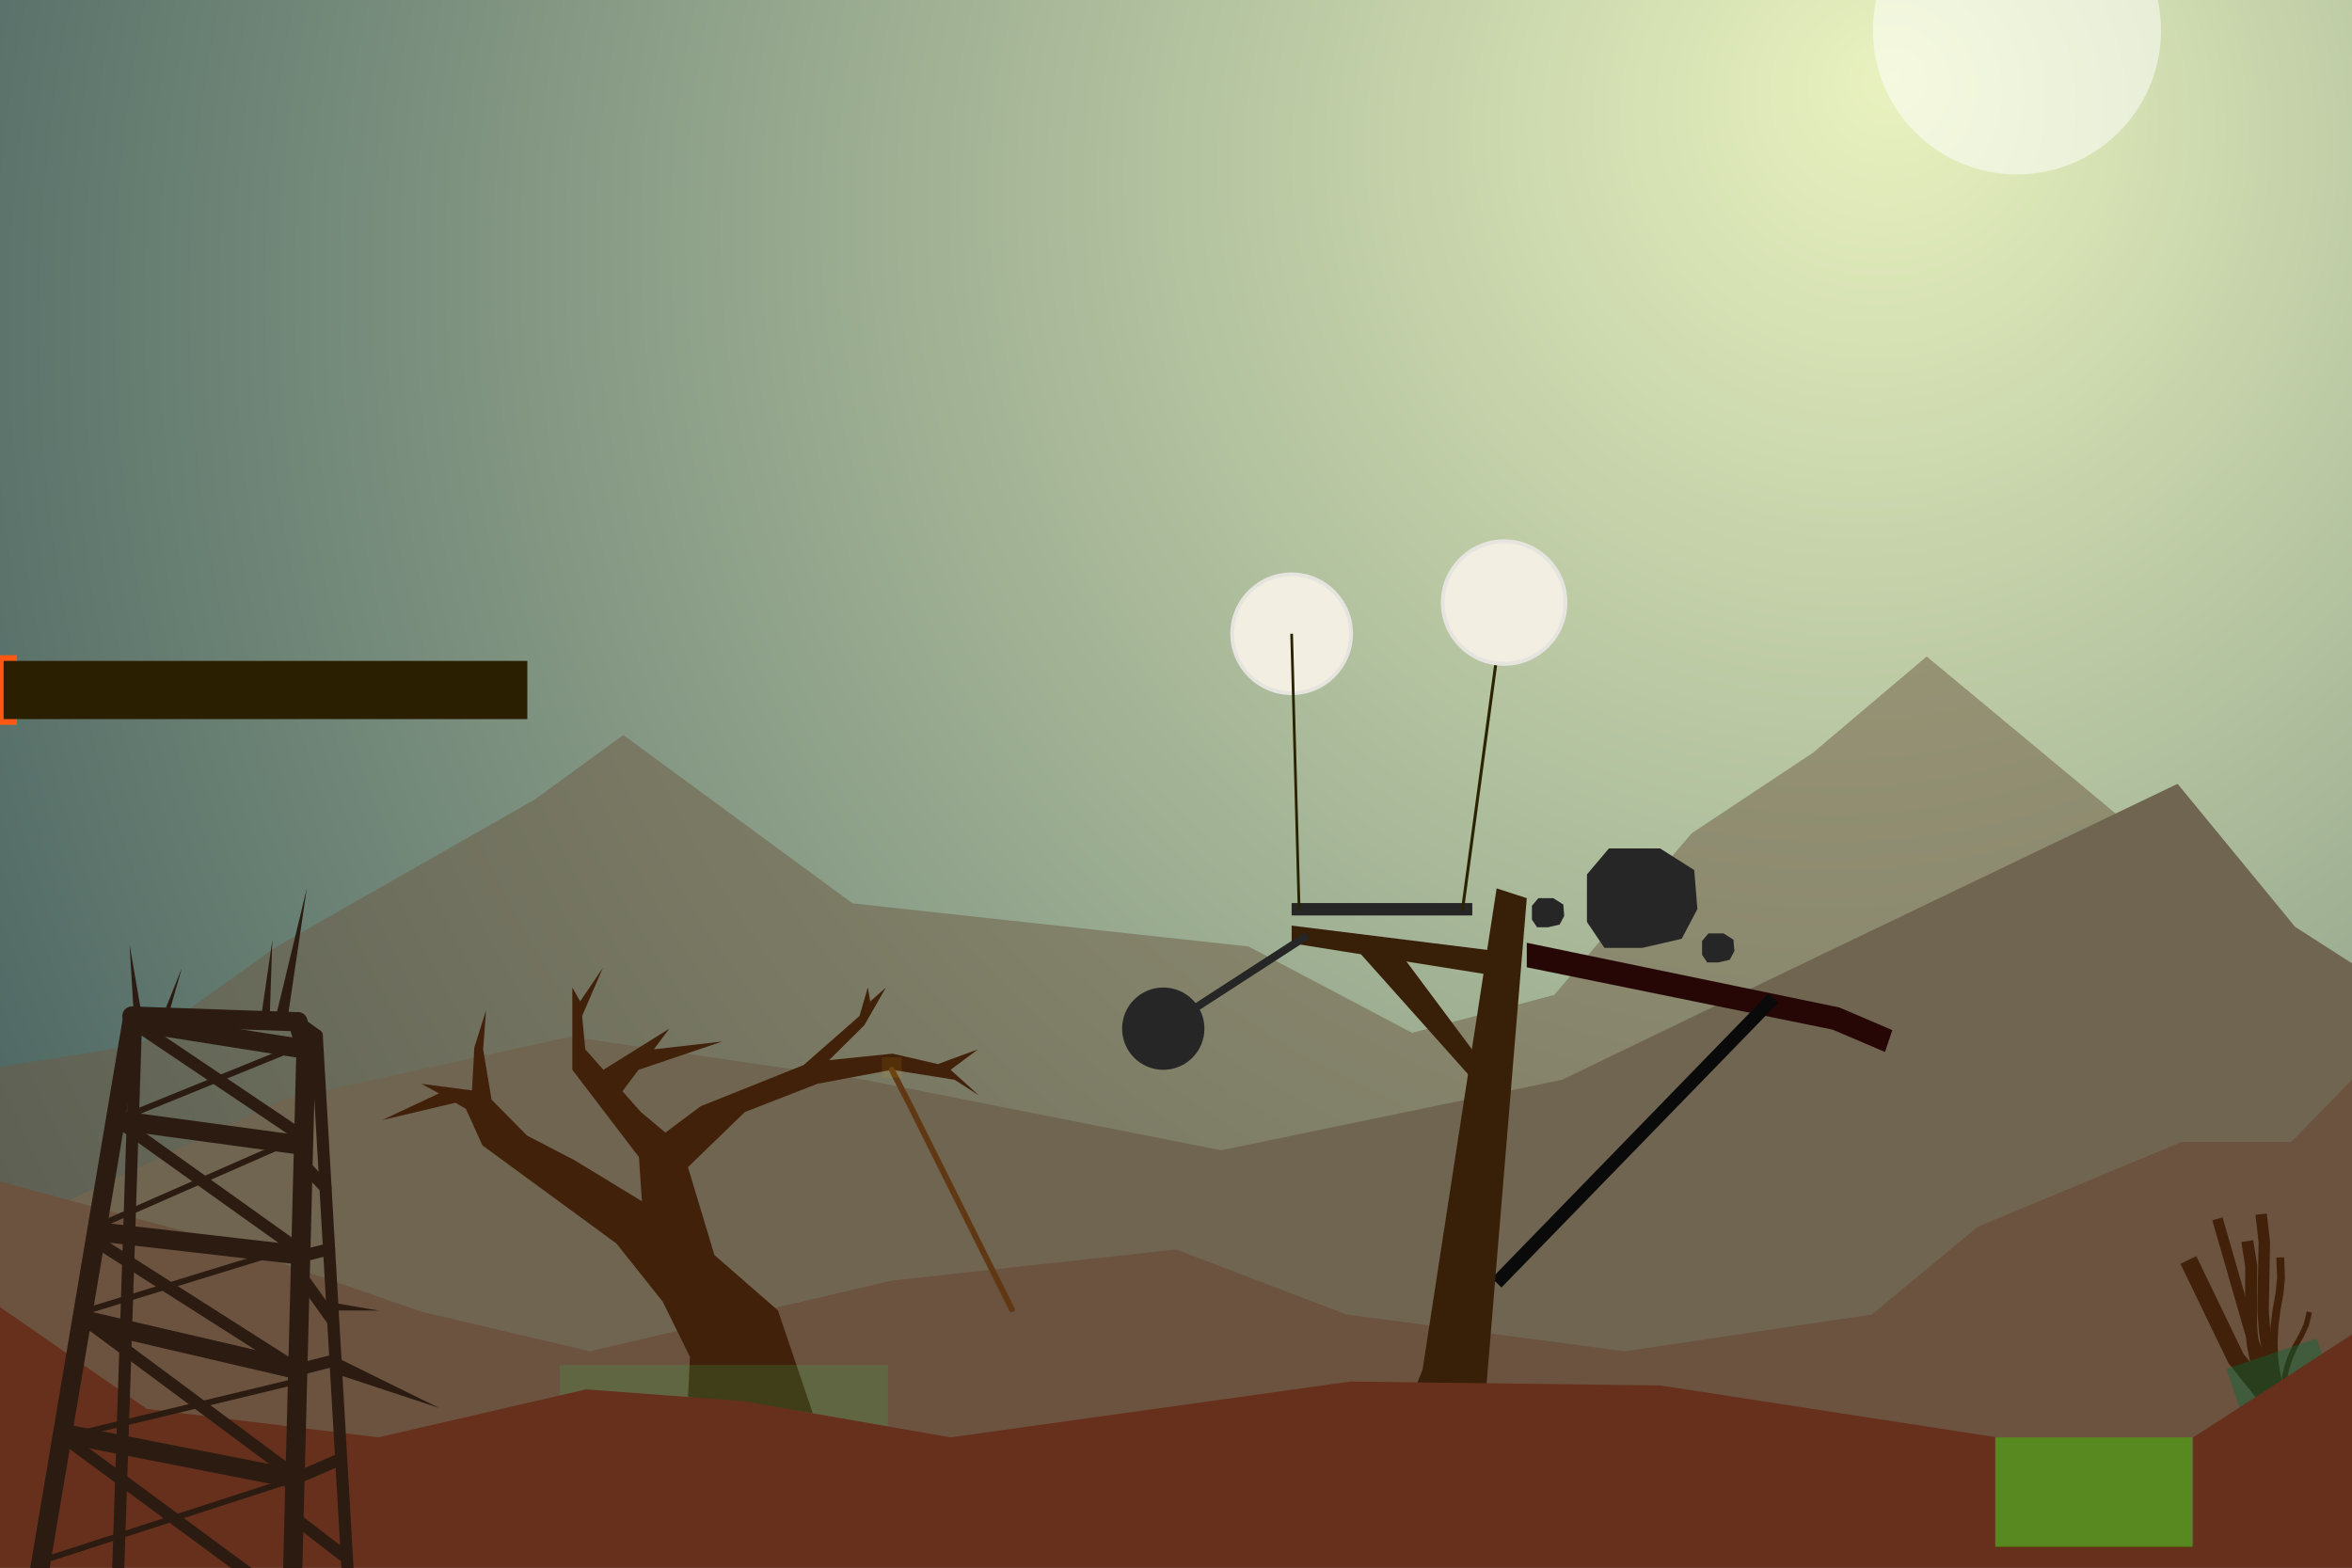
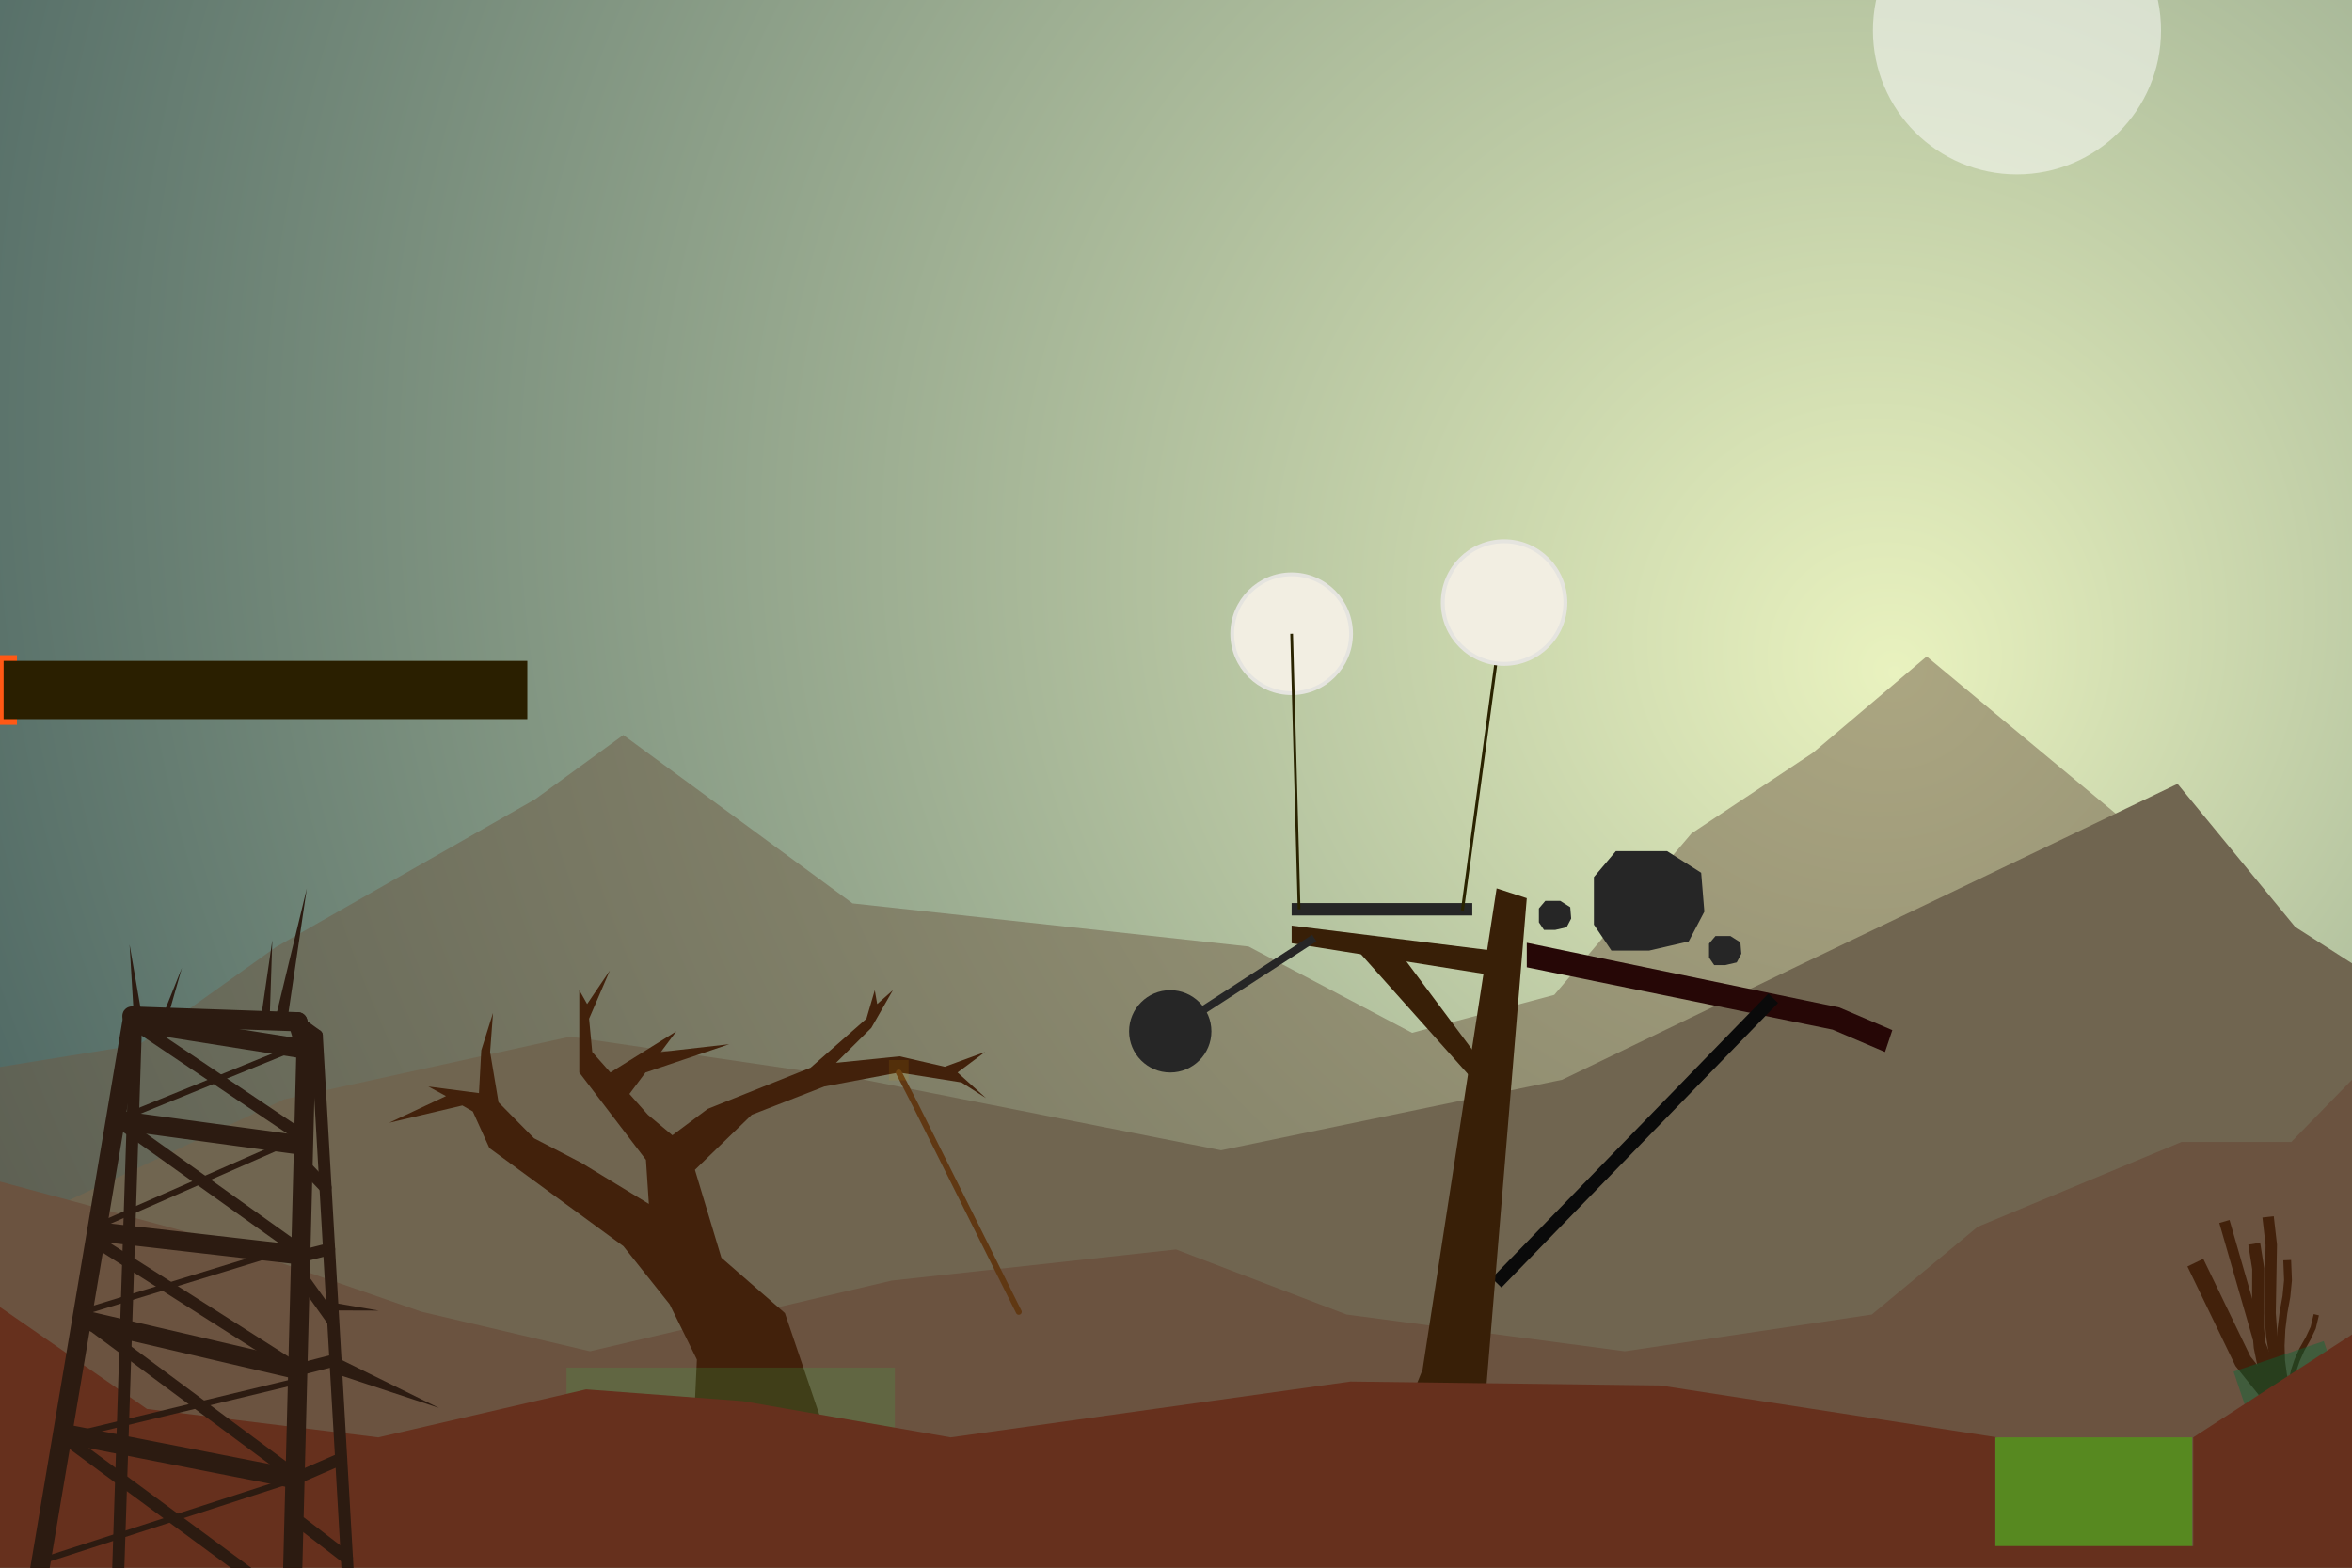
<svg xmlns="http://www.w3.org/2000/svg" version="1.1" id="Layer_1" x="0px" y="0px" width="1200px" height="800px" viewBox="0 0 1200 800" enable-background="new 0 0 1200 800" xml:space="preserve">
  <g id="back">
-     <radialGradient id="SVGID_1_" cx="144.09" cy="-261.496" r="1086.459" fx="241.867" fy="-422.145" gradientTransform="matrix(0.9714 0 0 0.9489 732.0475 439.3724)" gradientUnits="userSpaceOnUse">
+     <radialGradient id="SVGID_1_" cx="-408.766" cy="1387.637" r="1086.459" fx="-310.989" fy="1226.988" gradientTransform="matrix(0.9714 0 0 -0.9489 1269.091 1507.966)" gradientUnits="userSpaceOnUse">
      <stop offset="0" style="stop-color:#E9F2BF" />
      <stop offset="1" style="stop-color:#415C5C" />
    </radialGradient>
    <rect fill="url(#SVGID_1_)" width="1200" height="800" />
    <polygon id="ghost-mountains" opacity="0.5" fill="#6D5A44" enable-background="new    " points="0,544.48 71,533.041 141,483.135    273,407.88 318.003,375.081 435,461 637,483 720.484,527.07 793,507.691 863,425.308 925,384.114 983,335 1145,469.668    1179,504.522 1200,509.202 1200,800 0,800  " />
    <polygon fill="#706550" points="0,629 145,561 291,529 441,551 623,587 797,551 913,495 1111,400 1171,473 1200,491.6 1200,800    0,800  " />
    <polygon fill="#6B5340" points="0,602.965 107,631.835 215,669.365 301,689.574 455,653.487 600,637.608 687,670.809 829,689.574    955,670.809 1009,626.061 1113,582.757 1169,582.757 1200,551 1200,800 0,800  " />
    <circle opacity="0.5" fill="#FFFFFF" enable-background="new    " cx="1029.07" cy="15.5" r="73.497" />
+     <g id="static_2_">
+       <polygon fill="#381F07" points="659,472.334 763.584,485.346 763.584,498.012 659,481.334   " />
+       <g>
+         <polygon fill="#381F07" points="688,479.834 709.5,479.834 763.584,552.346 763.584,564.512    " />
+       </g>
+       <g>
+         <polygon id="static_1_" fill="#260706" points="778.971,481.112 938.477,514.125 965.465,525.678 961.74,536.84 935.014,525.43      778.971,493.617    " />
+         <line id="static-concon" fill="none" stroke="#0A0A0A" stroke-width="6.865" stroke-miterlimit="10" x1="763.584" y1="654.639" x2="904.713" y2="509.422" />
+       </g>
+       <polygon fill="#381F07" points="763.584,453.34 725.792,698.985 711.292,734.821 756.084,734.821 778.971,458.345   " />
+     </g>
  </g>
-   <g id="static_2_">
-     <polygon fill="#381F07" points="659,472.334 763.584,485.346 763.584,498.012 659,481.334  " />
+   <g id="moving">
    <g>
-       <polygon fill="#381F07" points="688,479.834 709.5,479.834 763.584,552.346 763.584,564.512   " />
+       <circle id="hard" fill="#262626" cx="597.06" cy="526.295" r="21" />
+       <line id="constraint" fill="none" stroke="#262626" stroke-width="4" stroke-miterlimit="10" x1="597.06" y1="526.295" x2="670.554" y2="478.7" />
    </g>
    <g>
-       <circle id="hard" fill="#262626" cx="593.506" cy="524.929" r="21" />
-       <line id="constraint" fill="none" stroke="#262626" stroke-width="4" stroke-miterlimit="10" x1="593.506" y1="524.929" x2="667" y2="477.334" />
+       <polygon id="metal-big" fill="#262626" points="822.157,485.087 813.222,471.848 813.222,447.575 824.417,434.335 850.55,434.335     867.952,445.368 869.571,465.228 861.585,480.423 841.396,485.087   " />
+       <polygon id="metal_1_" fill="#262626" points="874.575,492.503 871.965,488.634 871.965,481.54 875.237,477.671 882.875,477.671     887.961,480.896 888.435,486.699 886.101,491.14 880.2,492.503   " />
+       <polygon id="metal_2_" fill="#262626" points="787.765,474.544 785.153,470.675 785.153,463.58 788.425,459.711 796.062,459.711     801.149,462.936 801.622,468.739 799.288,473.181 793.388,474.544   " />
+     </g>
+     <g id="tree-tree">
+       <polygon fill="#42210B" points="354.596,714.27 355.554,693.804 341.665,665.591 318.054,635.934 249.689,585.864     241.234,567.182 235.902,564.123 198.554,572.943 227.544,559.329 218.554,554.45 244.365,557.819 245.554,535.958     251.554,516.866 250.054,536.845 254.354,562.511 272.477,580.87 296.554,593.366 331.054,614.366 329.554,591.866     295.554,547.295 295.554,505.295 299.554,512.366 311.161,495.229 300.554,519.847 302.161,536.845 311.427,547.294     345.054,526.295 337.156,536.845 372.054,532.866 329.331,547.295 321.135,558.243 330.554,568.866 343.054,579.329     361.054,565.878 413.554,544.866 442.054,519.847 446.316,505.295 447.554,512.366 455.554,505.295 444.554,524.518     426.554,542.366 458.97,539.045 482.054,544.366 502.554,536.845 488.554,547.295 503.054,560.366 490.554,552.366     458.554,547.295 420.554,554.45 383.554,568.866 354.554,596.974 368.054,641.822 400.458,670.075 418.275,722.601   " />
+       <rect id="constraint_1_" x="289.054" y="697.896" opacity="0.2" fill="#39B54A" enable-background="new    " width="167.5" height="38.292" />
+     </g>
+     <g id="flora-weed">
+       <polyline fill="none" stroke="#42210B" stroke-width="6.132" stroke-linecap="square" stroke-miterlimit="10" points="    1160.87,714.848 1154.817,696.785 1152.932,687.541 1152.046,677.717 1152.146,647.44 1150.603,637.718   " />
+       <polyline fill="none" stroke="#42210B" stroke-width="5.82" stroke-linecap="square" stroke-miterlimit="10" points="    1166.733,713.388 1160.782,692.2 1159.039,681.505 1158.191,670.195 1158.819,635.225 1157.519,623.86   " />
+       <polyline fill="none" stroke="#42210B" stroke-width="5.445" stroke-linecap="square" stroke-miterlimit="10" points="    1164.42,714.94 1151.9,682.359 1135.657,625.954   " />
+       <polyline fill="none" stroke="#42210B" stroke-width="3.997" stroke-linecap="square" stroke-miterlimit="10" points="    1166.603,709.313 1164.842,701.827 1163.823,694.392 1163.603,686.631 1163.991,678.395 1165.032,669.953 1166.54,661.585     1167.349,653.298 1167.019,645.059   " />
+       <polyline fill="none" stroke="#42210B" stroke-width="2.744" stroke-linecap="square" stroke-miterlimit="10" points="    1169.659,713.334 1169.1,708.741 1169.198,704.208 1170.232,699.407 1171.967,694.212 1174.414,688.706 1177.579,683.103     1180.196,677.557 1181.472,672.236   " />
+       <polyline fill="none" stroke="#42210B" stroke-width="8.976" stroke-linecap="square" stroke-miterlimit="10" points="    1163.099,720.646 1158.04,711.669 1144.366,694.655 1122.023,648.377   " />
+       <rect id="constraint_2_" x="1144.47" y="691.127" transform="matrix(0.9475 -0.3199 0.3199 0.9475 -165.9066 411.1917)" opacity="0.4" fill="#006837" enable-background="new    " width="48.566" height="39.01" />
+     </g>
+     <g id="rope_1_">
+       <polyline fill="none" stroke="#603813" stroke-width="3" stroke-linecap="round" stroke-linejoin="round" stroke-miterlimit="10" points="    458.554,547.295 467.258,564.247 474.764,579.278 482.268,594.306 489.772,609.335 497.276,624.362 504.782,639.392     512.286,654.421 519.791,669.45   " />
+       <rect id="constraint-tree_1_" x="453.532" y="540.962" opacity="0.1" fill="#E9AB00" enable-background="new    " width="10.043" height="10.377" />
    </g>
    <g>
-       <polygon id="static_1_" fill="#260706" points="778.971,481.112 938.477,514.125 965.465,525.678 961.74,536.84 935.014,525.43     778.971,493.617   " />
-       <line id="static-concon" fill="none" stroke="#0A0A0A" stroke-width="6.865" stroke-miterlimit="10" x1="763.584" y1="654.639" x2="904.713" y2="509.422" />
+       <rect id="metal-plank" x="659" y="460.834" fill="#262626" width="92.167" height="6.333" />
+       <g>
+         <line id="constraint-plank" fill="none" stroke="#2A2300" stroke-width="1.53" stroke-miterlimit="10" x1="746.12" y1="464.583" x2="767.396" y2="307.5" />
+         <circle id="balloon_1_" fill="#F2EEE2" stroke="#E5E4DF" stroke-width="1.996" stroke-miterlimit="10" cx="767.396" cy="307.5" r="31.276" />
+       </g>
+       <g>
+         <circle id="balloon" fill="#F2EEE2" stroke="#E5E4DF" stroke-width="1.935" stroke-miterlimit="10" cx="659" cy="323.412" r="30.319" />
+         <line id="constraint-plank_1_" fill="none" stroke="#2A2300" stroke-width="1.384" stroke-miterlimit="10" x1="662.806" y1="464" x2="659" y2="323.412" />
+       </g>
    </g>
-     <g>
-       <polygon id="metal-big" fill="#262626" points="818.604,483.721 809.668,470.481 809.668,446.209 820.863,432.969     846.996,432.969 864.398,444.002 866.018,463.861 858.031,479.057 837.843,483.721   " />
-       <polygon id="metal_1_" fill="#262626" points="871.021,491.137 868.411,487.268 868.411,480.174 871.684,476.305 879.321,476.305     884.407,479.529 884.881,485.333 882.547,489.773 876.646,491.137   " />
-       <polygon id="metal_2_" fill="#262626" points="784.211,473.178 781.6,469.309 781.6,462.214 784.871,458.345 792.509,458.345     797.596,461.569 798.068,467.373 795.734,471.814 789.834,473.178   " />
+     <g id="soft_3_">
+       <rect id="constraint_4_" x="-4" y="334.345" fill="#FF5815" width="12.654" height="35.531" />
+       <polygon id="soft_1_" fill="#2A1F00" points="269.049,337.266 239.36,337.266 209.67,337.266 179.98,337.266 150.29,337.266     120.6,337.266 120.6,337.264 90.91,337.264 61.22,337.264 31.53,337.264 1.841,337.264 1.841,366.956 31.53,366.956     61.22,366.956 90.91,366.956 120.6,366.956 120.6,366.956 150.29,366.956 179.98,366.956 209.67,366.956 239.36,366.956     269.049,366.956   " />
    </g>
-     <polygon fill="#381F07" points="763.584,453.34 725.792,698.985 711.292,734.821 756.084,734.821 778.971,458.345  " />
-     <g id="tree-tree">
-       <polygon fill="#42210B" points="351.042,712.903 352,692.438 338.111,664.225 314.5,634.567 246.136,584.498 237.68,565.815     232.348,562.757 195,571.577 223.99,557.963 215,553.084 240.811,556.453 242,534.592 248,515.5 246.5,535.479 250.801,561.145     268.923,579.504 293,592 327.5,613 326,590.5 292,545.929 292,503.929 296,511 307.607,493.863 297,518.48 298.607,535.479     307.873,545.928 341.5,524.929 333.602,535.479 368.5,531.5 325.777,545.929 317.581,556.877 327,567.5 339.5,577.963     357.5,564.512 410,543.5 438.5,518.48 442.763,503.929 444,511 452,503.929 441,523.151 423,541 455.416,537.679 478.5,543     499,535.479 485,545.929 499.5,559 487,551 455,545.929 417,553.084 380,567.5 351,595.607 364.5,640.456 396.904,668.709     414.721,721.234   " />
-       <rect id="constraint_1_" x="285.5" y="696.529" opacity="0.2" fill="#39B54A" enable-background="new    " width="167.5" height="38.292" />
-     </g>
-     <g id="flora">
-       <polyline fill="none" stroke="#42210B" stroke-width="6.132" stroke-linecap="square" stroke-miterlimit="10" points="    1157.316,713.481 1151.264,695.419 1149.378,686.175 1148.492,676.351 1148.592,646.074 1147.049,636.352   " />
-       <polyline fill="none" stroke="#42210B" stroke-width="5.82" stroke-linecap="square" stroke-miterlimit="10" points="    1163.18,712.021 1157.229,690.834 1155.485,680.139 1154.638,668.829 1155.266,633.858 1153.965,622.494   " />
-       <polyline fill="none" stroke="#42210B" stroke-width="5.445" stroke-linecap="square" stroke-miterlimit="10" points="    1160.866,713.574 1148.347,680.993 1132.104,624.588   " />
-       <polyline fill="none" stroke="#42210B" stroke-width="3.997" stroke-linecap="square" stroke-miterlimit="10" points="    1163.049,707.947 1161.288,700.461 1160.27,693.025 1160.049,685.265 1160.438,677.028 1161.479,668.587 1162.986,660.219     1163.795,651.932 1163.465,643.692   " />
-       <polyline fill="none" stroke="#42210B" stroke-width="2.744" stroke-linecap="square" stroke-miterlimit="10" points="    1166.105,711.968 1165.546,707.375 1165.645,702.842 1166.679,698.041 1168.413,692.846 1170.86,687.34 1174.025,681.736     1176.643,676.19 1177.918,670.87   " />
-       <polyline fill="none" stroke="#42210B" stroke-width="8.976" stroke-linecap="square" stroke-miterlimit="10" points="    1159.545,719.279 1154.486,710.303 1140.812,693.289 1118.47,647.011   " />
-       <rect id="constraint_2_" x="1140.98" y="689.78" transform="matrix(-0.9475 0.3199 -0.3199 -0.9475 2496.179 1008.56)" opacity="0.4" fill="#006837" enable-background="new    " width="48.56" height="39.004" />
-     </g>
-     <g id="rope_1_">
-       <polyline fill="none" stroke="#603813" stroke-width="3" stroke-linecap="round" stroke-linejoin="round" stroke-miterlimit="10" points="    455,545.929 463.704,562.881 471.21,577.912 478.714,592.939 486.219,607.969 493.723,622.996 501.229,638.025 508.732,653.055     516.237,668.084   " />
-       <rect id="constraint-tree_1_" x="449.979" y="539.596" opacity="0.1" fill="#E9AB00" enable-background="new    " width="10.043" height="10.377" />
-     </g>
+     <rect id="jelly" x="1018" y="733.5" opacity="0.5" fill="#43BF00" enable-background="new    " width="100.47" height="55.914" />
  </g>
  <g id="foreground">
-     <polygon id="static" fill="#66301D" points="1119,733.5 1119,789 1018,789 1018,733.5 1019,733.5 847,707 689,705 485,733.5    379,715 299,709 193,733.5 75,719 0,667 0,800 1200,800 1200,681  " />
-     <rect id="jelly" x="1018" y="733.5" opacity="0.5" fill="#43BF00" enable-background="new    " width="100.47" height="55.914" />
+     <polygon id="static-toto" fill="#66301D" points="1119,733.5 1119,789 1018,789 1018,733.5 1019,733.5 847,707 689,705 485,733.5    379,715 299,709 193,733.5 75,719 0,667 0,800 1200,800 1200,681  " />
    <g>
      <g>
        <polyline fill="none" stroke="#2C1B11" stroke-width="9.791" stroke-linecap="round" stroke-miterlimit="10" points="12.492,847      67.319,521.412 156.119,535.479 148.87,819.165    " />
        <line fill="none" stroke="#2C1B11" stroke-width="9.791" stroke-linecap="round" stroke-miterlimit="10" x1="59.599" y1="571.577" x2="153.436" y2="584.348" />
        <line fill="none" stroke="#2C1B11" stroke-width="9.791" stroke-linecap="round" stroke-miterlimit="10" x1="50.811" y1="628.68" x2="153.436" y2="640.456" />
        <line fill="none" stroke="#2C1B11" stroke-width="9.791" stroke-linecap="round" stroke-miterlimit="10" x1="43.865" y1="673.811" x2="151.94" y2="698.985" />
        <line fill="none" stroke="#2C1B11" stroke-width="9.791" stroke-linecap="round" stroke-miterlimit="10" x1="34.909" y1="732.002" x2="150.518" y2="754.665" />
        <line fill="none" stroke="#2C1B11" stroke-width="9.791" stroke-linecap="round" stroke-miterlimit="10" x1="67.319" y1="518.48" x2="151.94" y2="521.412" />
        <line fill="none" stroke="#2C1B11" stroke-width="9.791" stroke-linecap="round" stroke-miterlimit="10" x1="151.94" y1="521.412" x2="156.119" y2="535.479" />
        <line fill="none" stroke="#2C1B11" stroke-width="6.184" stroke-linecap="round" stroke-miterlimit="10" x1="161.603" y1="528.445" x2="177.912" y2="811" />
        <line fill="none" stroke="#2C1B11" stroke-width="6.184" stroke-linecap="round" stroke-miterlimit="10" x1="67.319" y1="521.412" x2="156.119" y2="581.196" />
        <line fill="none" stroke="#2C1B11" stroke-width="6.184" stroke-linecap="round" stroke-miterlimit="10" x1="59.599" y1="571.577" x2="156.119" y2="640.456" />
        <line fill="none" stroke="#2C1B11" stroke-width="6.184" stroke-linecap="round" stroke-miterlimit="10" x1="50.811" y1="634.567" x2="151.94" y2="698.985" />
        <line fill="none" stroke="#2C1B11" stroke-width="6.184" stroke-linecap="round" stroke-miterlimit="10" x1="43.865" y1="673.811" x2="151.94" y2="754.047" />
        <line fill="none" stroke="#2C1B11" stroke-width="6.184" stroke-linecap="round" stroke-miterlimit="10" x1="34.475" y1="734.821" x2="148.87" y2="819.165" />
        <line fill="none" stroke="#2C1B11" stroke-width="3.092" stroke-linecap="round" stroke-miterlimit="10" x1="44.633" y1="668.823" x2="136.984" y2="640.456" />
        <line fill="none" stroke="#2C1B11" stroke-width="3.092" stroke-linecap="round" stroke-miterlimit="10" x1="51.374" y1="625.017" x2="143.169" y2="584.713" />
        <line fill="none" stroke="#2C1B11" stroke-width="3.092" stroke-linecap="round" stroke-miterlimit="10" x1="59.599" y1="571.577" x2="150.518" y2="534.592" />
        <line fill="none" stroke="#2C1B11" stroke-width="3.092" stroke-linecap="round" stroke-miterlimit="10" x1="37.033" y1="732.419" x2="148.87" y2="705.456" />
        <line fill="none" stroke="#2C1B11" stroke-width="3.092" stroke-linecap="round" stroke-miterlimit="10" x1="18.389" y1="797.479" x2="150.518" y2="754.665" />
        <line fill="none" stroke="#2C1B11" stroke-width="6.184" stroke-linecap="round" stroke-miterlimit="10" x1="69.425" y1="520.457" x2="59.599" y2="823.308" />
        <line fill="none" stroke="#2C1B11" stroke-width="6.184" stroke-linecap="round" stroke-miterlimit="10" x1="156.119" y1="640.456" x2="167.896" y2="637.465" />
        <line fill="none" stroke="#2C1B11" stroke-width="6.184" stroke-linecap="round" stroke-miterlimit="10" x1="151.94" y1="698.985" x2="171.163" y2="694.072" />
        <line fill="none" stroke="#2C1B11" stroke-width="6.184" stroke-linecap="round" stroke-miterlimit="10" x1="150.518" y1="754.665" x2="174.07" y2="744.434" />
        <line fill="none" stroke="#2C1B11" stroke-width="6.184" stroke-linecap="round" stroke-miterlimit="10" x1="151.94" y1="521.412" x2="161.603" y2="528.445" />
        <line fill="none" stroke="#2C1B11" stroke-width="6.184" stroke-linecap="round" stroke-miterlimit="10" x1="156.119" y1="654.639" x2="169.757" y2="673.811" />
        <line fill="none" stroke="#2C1B11" stroke-width="6.184" stroke-linecap="round" stroke-miterlimit="10" x1="156.119" y1="595.607" x2="166.081" y2="606.017" />
        <line fill="none" stroke="#2C1B11" stroke-width="6.184" stroke-linecap="round" stroke-miterlimit="10" x1="153.436" y1="776.994" x2="176.995" y2="795.108" />
      </g>
      <polygon fill="#2C1B11" points="139.697,523.151 156.543,453.34 146.43,521.788   " />
      <polygon fill="#2C1B11" points="171.163,692.438 223.99,718.474 171.802,701.217   " />
      <polygon fill="#2C1B11" points="169.757,664.757 193.196,668.795 171.1,668.722   " />
      <polygon fill="#2C1B11" points="132.785,522.114 138.939,479.797 137.616,519.141   " />
      <polygon fill="#2C1B11" points="68.672,524.928 66.11,481.995 72.739,520.43   " />
      <polygon fill="#2C1B11" points="81.509,522.14 92.825,493.863 86.237,516.912   " />
    </g>
-   </g>
-   <g id="soft_3_">
-     <rect id="constraint_4_" x="-4" y="334.345" fill="#FF5815" width="12.654" height="35.531" />
-     <polygon id="soft_1_" fill="#2A1F00" points="269.049,337.266 239.36,337.266 209.67,337.266 179.98,337.266 150.29,337.266    120.6,337.266 120.6,337.264 90.91,337.264 61.22,337.264 31.53,337.264 1.841,337.264 1.841,366.956 31.53,366.956 61.22,366.956    90.91,366.956 120.6,366.956 120.6,366.956 150.29,366.956 179.98,366.956 209.67,366.956 239.36,366.956 269.049,366.956  " />
-   </g>
-   <rect id="static_3_" x="1200" width="137.395" height="800" />
-   <rect id="static_4_" x="-137.394" y="1.261" width="137.394" height="798.739" />
-   <rect id="static_5_" x="-137.395" y="-137.394" width="1474.788" height="137.394" />
-   <g>
-     <rect id="metal-plank" x="659" y="460.834" fill="#262626" width="92.167" height="6.333" />
-     <g>
-       <line id="constraint-plank" fill="none" stroke="#2A2300" stroke-width="1.53" stroke-miterlimit="10" x1="746.12" y1="464.583" x2="767.396" y2="307.5" />
-       <circle id="balloon_1_" fill="#F2EEE2" stroke="#E5E4DF" stroke-width="1.996" stroke-miterlimit="10" cx="767.396" cy="307.5" r="31.276" />
-     </g>
-     <g>
-       <circle id="balloon" fill="#F2EEE2" stroke="#E5E4DF" stroke-width="1.935" stroke-miterlimit="10" cx="659" cy="323.412" r="30.319" />
-       <line id="constraint-plank_1_" fill="none" stroke="#2A2300" stroke-width="1.384" stroke-miterlimit="10" x1="662.806" y1="464" x2="659" y2="323.412" />
-     </g>
+     <rect id="static_3_" x="1200" width="137.395" height="800" />
+     <rect id="static_4_" x="-137.394" y="1.261" width="137.394" height="798.739" />
+     <rect id="static_5_" x="-137.395" y="-137.394" width="1474.788" height="137.394" />
  </g>
</svg>
